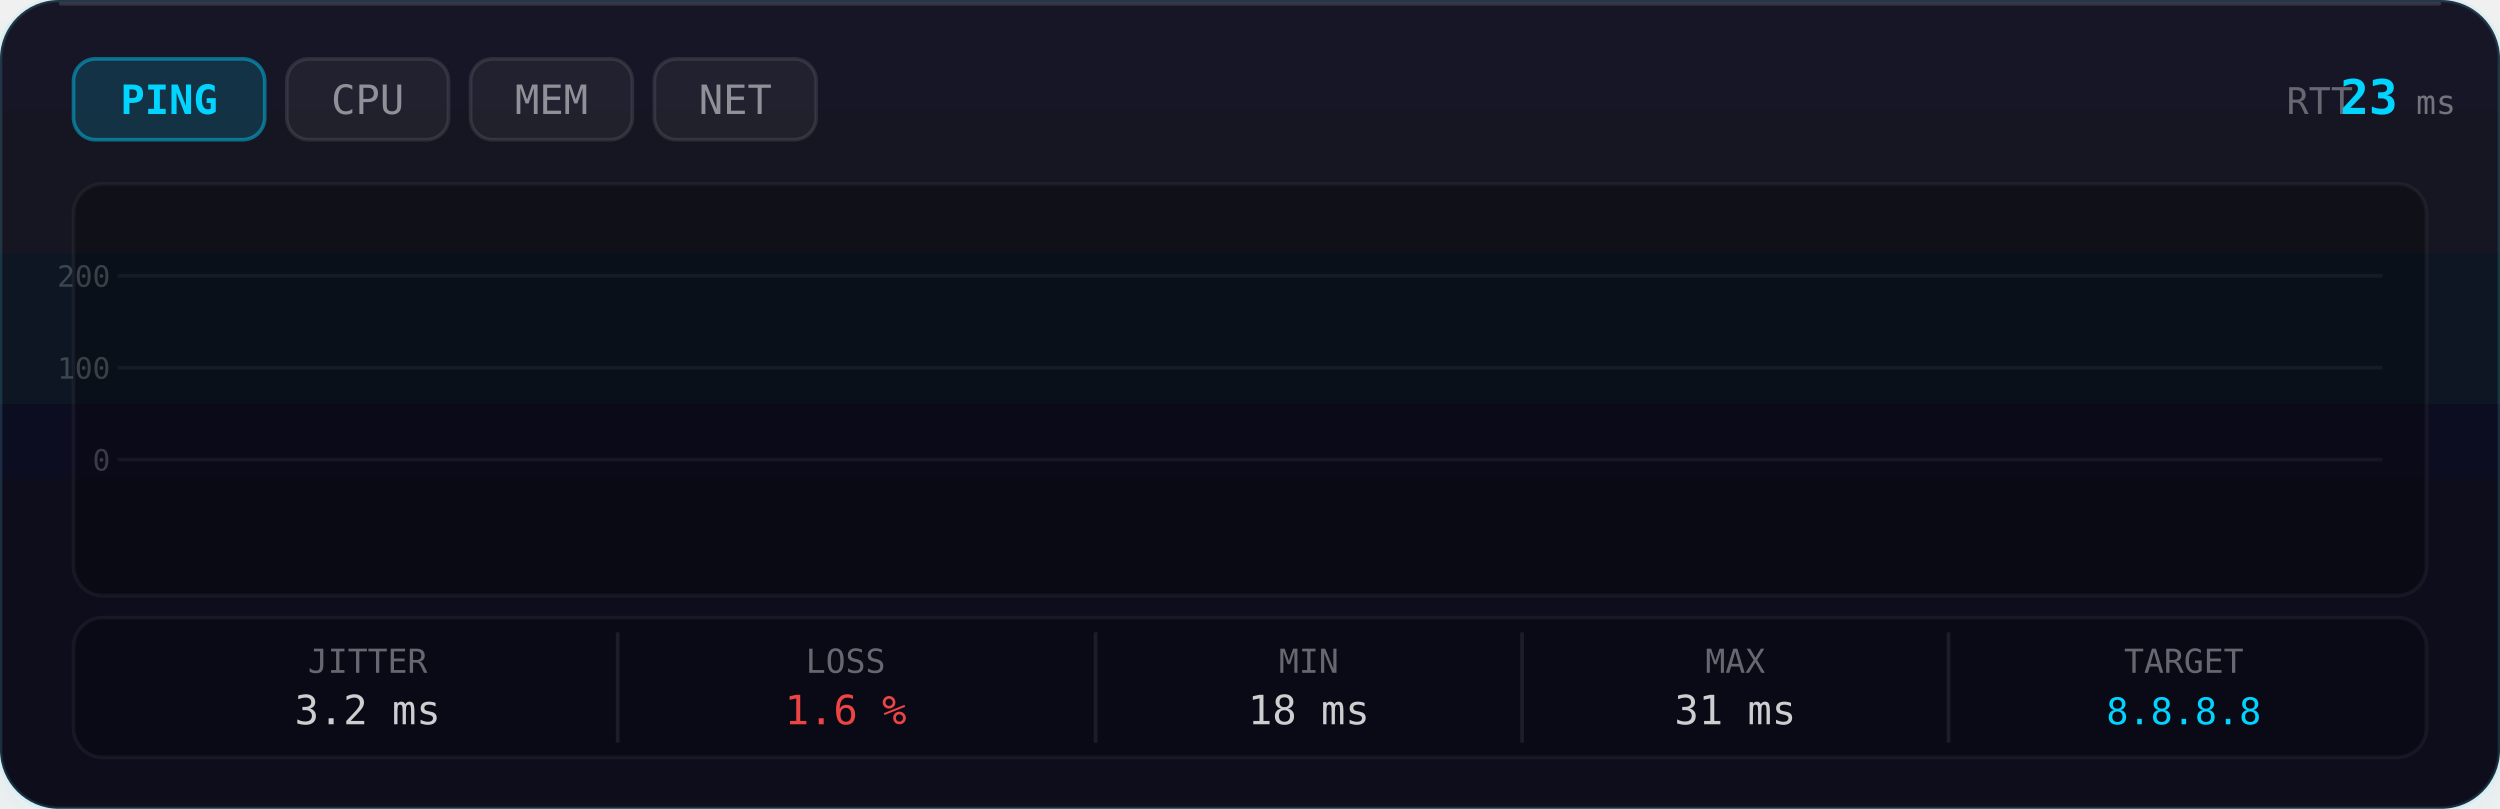
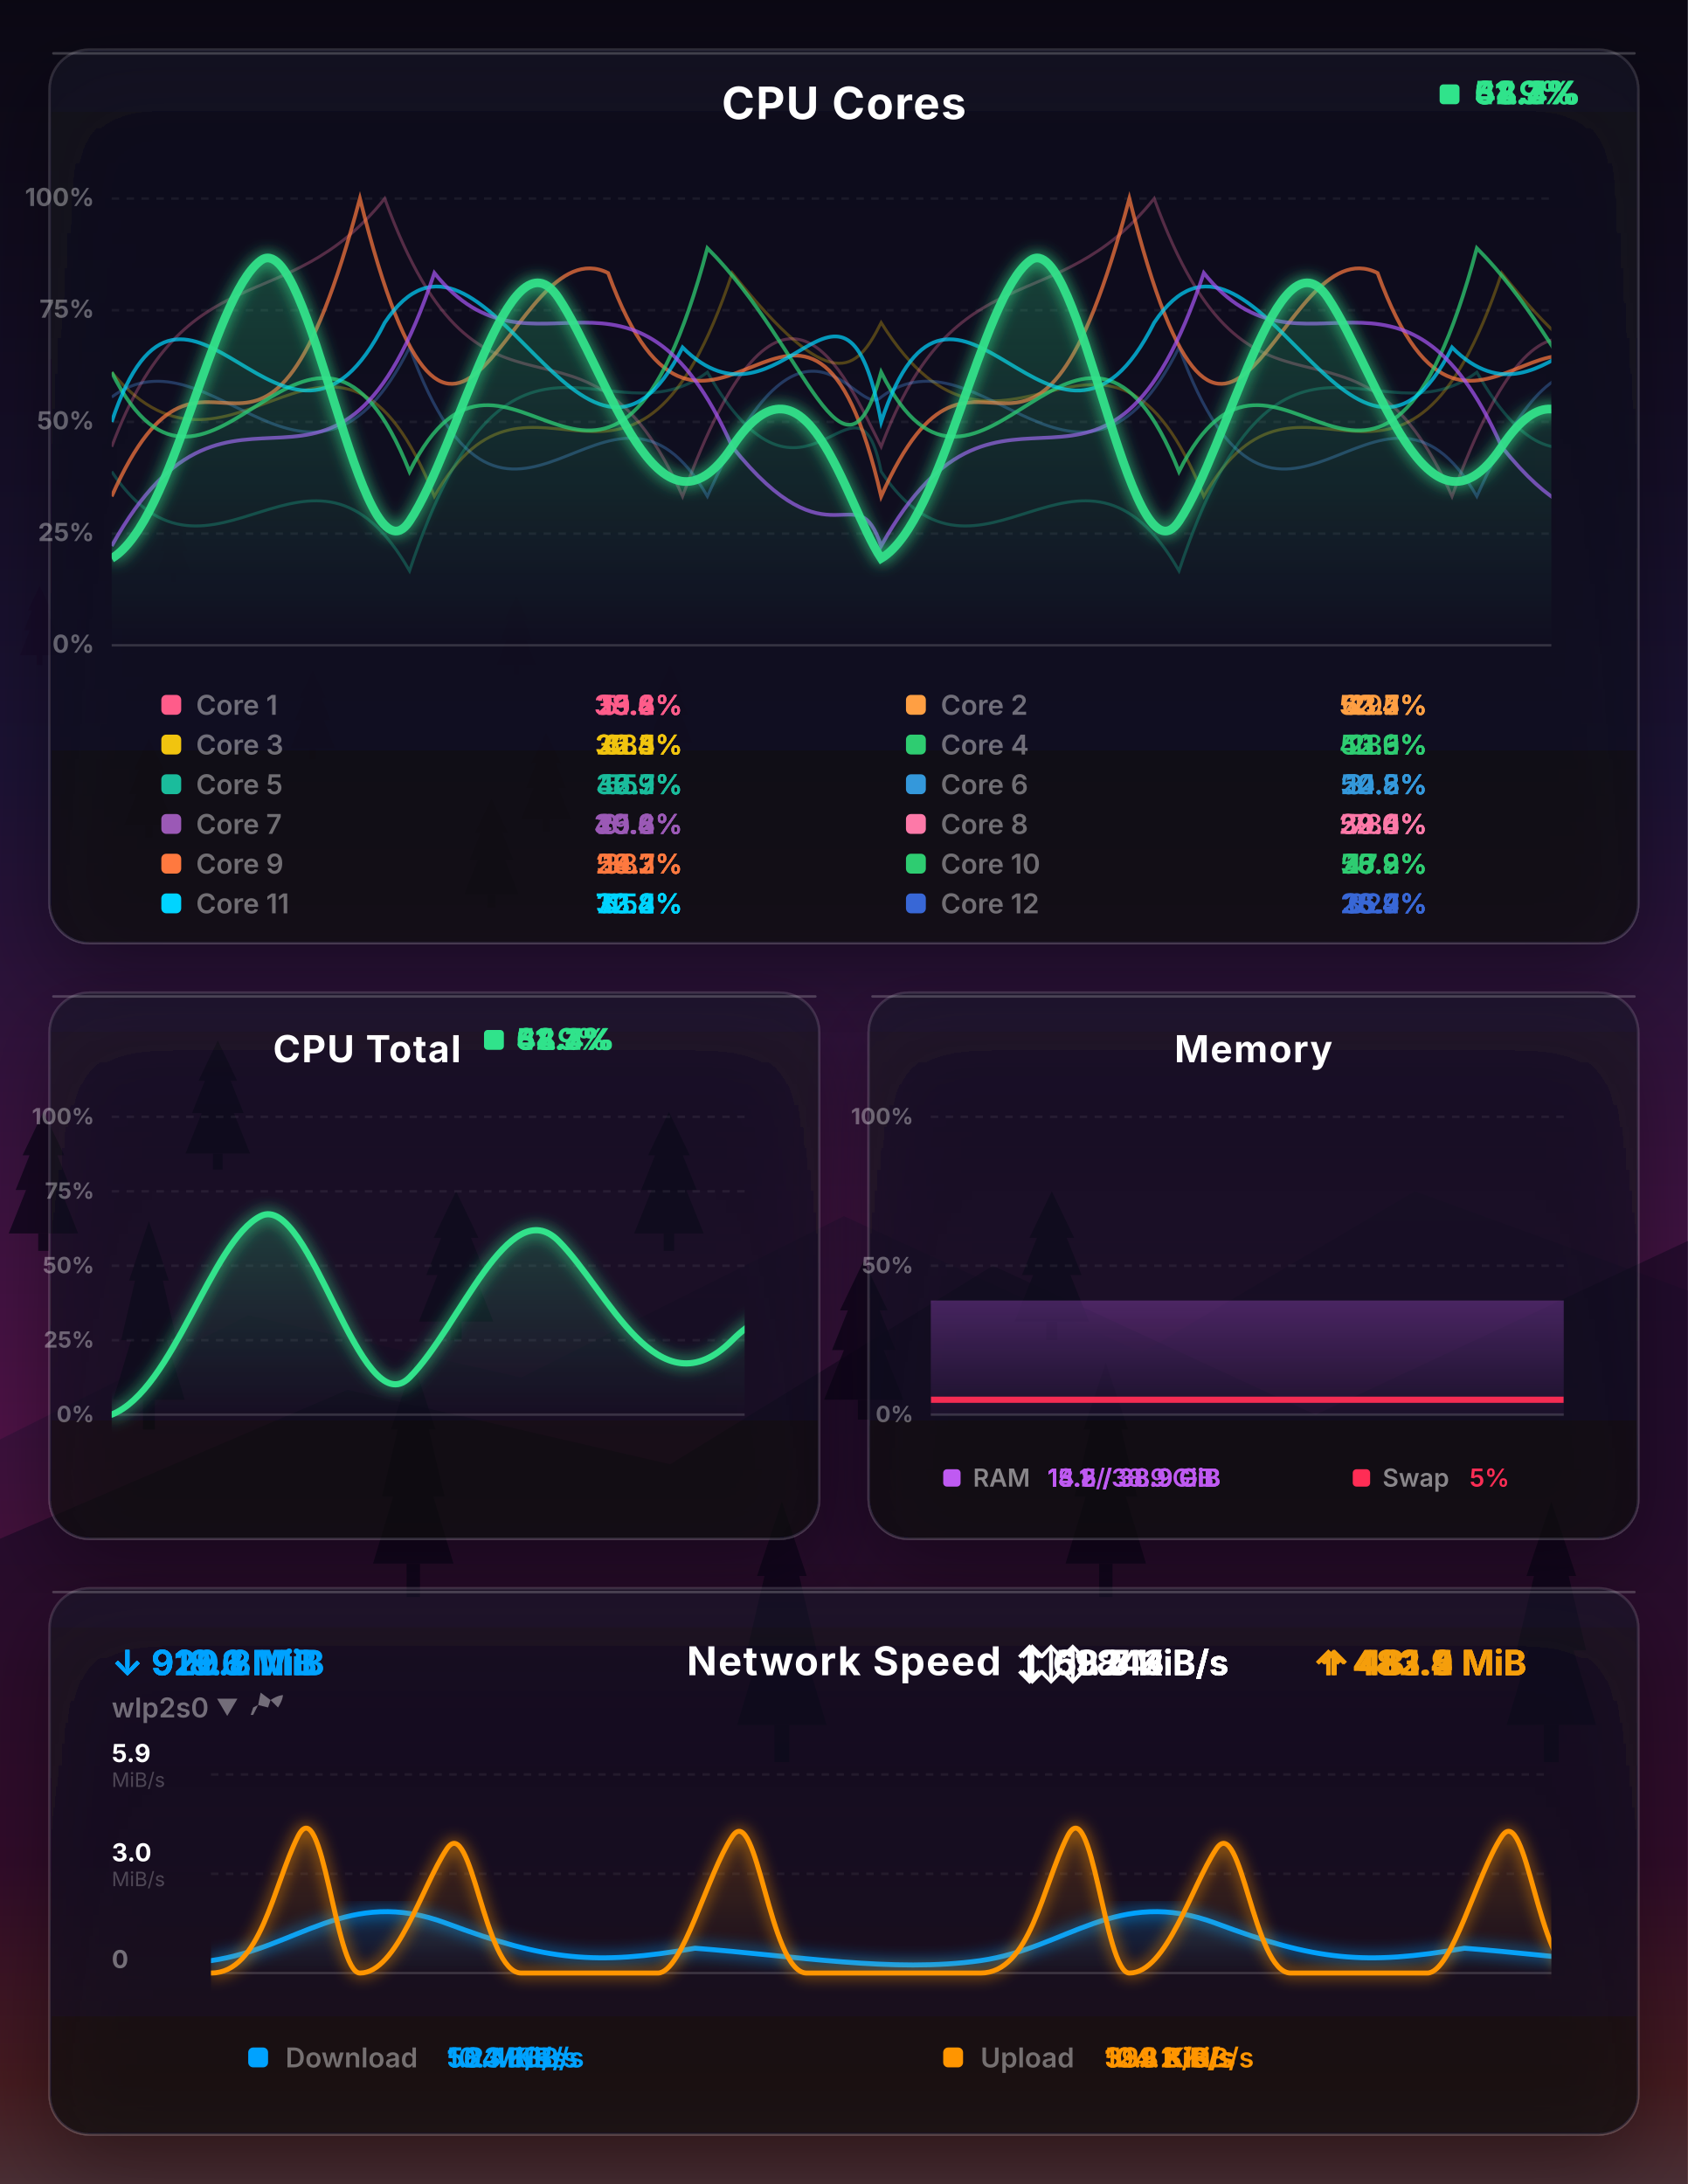
- <svg xmlns="http://www.w3.org/2000/svg" viewBox="0 0 680 220" width="680" height="220">
+ <svg xmlns="http://www.w3.org/2000/svg" viewBox="0 0 680 880" width="680" height="880">
  <defs>
    <style>
- @keyframes scrollLine{0%{transform:translateX(0)}100%{transform:translateX(-60px)}}
- @keyframes pulseAlert{0%,100%{opacity:0.15}50%{opacity:0.55}}
- @keyframes fadeIn{0%{opacity:0}100%{opacity:1}}
- @keyframes barCpu{0%,100%{width:148px}25%{width:174px}50%{width:128px}75%{width:162px}}
- @keyframes barRam{0%,100%{width:98px}33%{width:112px}66%{width:88px}}
- @keyframes barSwap{0%,100%{width:28px}50%{width:36px}}
- @keyframes dot1{0%,100%{opacity:0}10%,90%{opacity:1}}
- @keyframes dot2{0%,100%{opacity:0}30%,70%{opacity:1}}
- @keyframes statMs{0%,100%{}}
- @keyframes glowPulse{0%,100%{filter:url(#lineglow)}50%{filter:url(#lineglowStrong)}}
- </style>
-     <linearGradient id="bg" x1="0" y1="0" x2="0" y2="1">
-       <stop offset="0%" stop-color="#141626" />
-       <stop offset="100%" stop-color="#0c0d1b" />
-     </linearGradient>
-     <linearGradient id="lineGrad" x1="0" y1="0" x2="1" y2="0">
-       <stop offset="0%" stop-color="#00d4ff" stop-opacity="0.3" />
-       <stop offset="40%" stop-color="#00d4ff" stop-opacity="1" />
-       <stop offset="100%" stop-color="#7c3aed" stop-opacity="0.9" />
-     </linearGradient>
-     <linearGradient id="fillGrad" x1="0" y1="0" x2="0" y2="1">
-       <stop offset="0%" stop-color="#00d4ff" stop-opacity="0.18" />
-       <stop offset="100%" stop-color="#00d4ff" stop-opacity="0" />
-     </linearGradient>
-     <linearGradient id="cpuBar" x1="0" y1="0" x2="1" y2="0">
-       <stop offset="0%" stop-color="#00d4ff" />
-       <stop offset="100%" stop-color="#7c3aed" />
-     </linearGradient>
-     <linearGradient id="ramBar" x1="0" y1="0" x2="1" y2="0">
-       <stop offset="0%" stop-color="#34d399" />
-       <stop offset="100%" stop-color="#059669" />
-     </linearGradient>
-     <linearGradient id="swapBar" x1="0" y1="0" x2="1" y2="0">
-       <stop offset="0%" stop-color="#f59e0b" />
-       <stop offset="100%" stop-color="#d97706" />
-     </linearGradient>
-     <filter id="shadow">
-       <feDropShadow dx="0" dy="6" stdDeviation="14" flood-color="#00d4ff" flood-opacity="0.12" />
+     @keyframes scrollLine {
+       0% { transform: translateX(0); }
+       100% { transform: translateX(-310px); }
+     }
+     @keyframes cycleNum {
+       0%, 25% { opacity: 1; visibility: visible; }
+       25.01%, 100% { opacity: 0; visibility: hidden; }
+     }
+   </style>
+     <linearGradient id="skyGrad" x1="0" y1="0" x2="0" y2="1">
+       <stop offset="0%" stop-color="#0b0813" />
+       <stop offset="35%" stop-color="#1b1233" />
+       <stop offset="65%" stop-color="#4c1245" />
+       <stop offset="85%" stop-color="#881337" />
+       <stop offset="95%" stop-color="#ea580c" />
+       <stop offset="100%" stop-color="#fdba74" />
+     </linearGradient>
+     <linearGradient id="cardBg" x1="0" y1="0" x2="0" y2="1">
+       <stop offset="0%" stop-color="#141226" stop-opacity="0.55" />
+       <stop offset="100%" stop-color="#0a0815" stop-opacity="0.65" />
+     </linearGradient>
+     <linearGradient id="cpuTotalFill" x1="0" y1="0" x2="0" y2="1">
+       <stop offset="0%" stop-color="#30e38b" stop-opacity="0.22" />
+       <stop offset="100%" stop-color="#30e38b" stop-opacity="0" />
+     </linearGradient>
+     <linearGradient id="cpuTotalCoresFill" x1="0" y1="0" x2="0" y2="1">
+       <stop offset="0%" stop-color="#30e38b" stop-opacity="0.25" />
+       <stop offset="100%" stop-color="#30e38b" stop-opacity="0" />
+     </linearGradient>
+     <linearGradient id="memFill" x1="0" y1="0" x2="0" y2="1">
+       <stop offset="0%" stop-color="#bf5af2" stop-opacity="0.30" />
+       <stop offset="100%" stop-color="#bf5af2" stop-opacity="0.05" />
+     </linearGradient>
+     <linearGradient id="netDownFill" x1="0" y1="0" x2="0" y2="1">
+       <stop offset="0%" stop-color="#00a2ff" stop-opacity="0.20" />
+       <stop offset="100%" stop-color="#00a2ff" stop-opacity="0" />
+     </linearGradient>
+     <linearGradient id="netUpFill" x1="0" y1="0" x2="0" y2="1">
+       <stop offset="0%" stop-color="#ff9500" stop-opacity="0.20" />
+       <stop offset="100%" stop-color="#ff9500" stop-opacity="0" />
+     </linearGradient>
+     <filter id="cardShadow" x="-10%" y="-10%" width="120%" height="120%">
+       <feDropShadow dx="0" dy="12" stdDeviation="18" flood-color="#000000" flood-opacity="0.6" />
    </filter>
-     <filter id="lineglow" x="-5%" y="-80%" width="110%" height="260%">
-       <feGaussianBlur in="SourceGraphic" stdDeviation="2.5" result="b" />
+     <filter id="glow" x="-20%" y="-20%" width="140%" height="140%">
+       <feGaussianBlur in="SourceGraphic" stdDeviation="3" result="blur" />
      <feMerge>
-         <feMergeNode in="b" />
+         <feMergeNode in="blur" />
        <feMergeNode in="SourceGraphic" />
      </feMerge>
    </filter>
-     <filter id="lineglowStrong" x="-5%" y="-80%" width="110%" height="260%">
-       <feGaussianBlur in="SourceGraphic" stdDeviation="4" result="b" />
-       <feMerge>
-         <feMergeNode in="b" />
-         <feMergeNode in="SourceGraphic" />
-       </feMerge>
-     </filter>
-     <clipPath id="graphClip">
-       <rect x="32" y="56" width="616" height="100" />
+     <g id="pine">
+       <path d="M 0,-40 L -12,-15 L -8,-15 L -16,5 L -10,5 L -20,30 L 20,30 L 10,5 L 16,5 L 8,-15 L 12,-15 Z" />
+       <rect x="-3" y="30" width="6" height="10" />
+     </g>
+     <g id="pine-tall">
+       <path d="M 0,-60 L -10,-30 L -7,-30 L -14,0 L -9,0 L -18,30 L 18,30 L 9,0 L 14,0 L 7,-30 L 10,-30 Z" />
+       <rect x="-3" y="30" width="6" height="15" />
+     </g>
+     <clipPath id="clipCores">
+       <rect x="45" y="50" width="580" height="210" />
+     </clipPath>
+     <clipPath id="clipTotal">
+       <rect x="45" y="30" width="255" height="150" />
+     </clipPath>
+     <clipPath id="clipMem">
+       <rect x="25" y="40" width="255" height="130" />
+     </clipPath>
+     <clipPath id="clipNet">
+       <rect x="85" y="40" width="540" height="130" />
    </clipPath>
  </defs>
-   <rect width="680" height="220" rx="16" fill="url(#bg)" filter="url(#shadow)" />
-   <rect width="680" height="220" rx="16" fill="none" stroke="rgba(255,255,255,0.08)" stroke-width="1" />
-   <rect x="16" y="0.5" width="648" height="1" rx="0.5" fill="rgba(255,255,255,0.13)" />
-   <rect width="680" height="220" rx="16" fill="none" stroke="#00d4ff" stroke-width="1.5" opacity="0.08">
-     <animate attributeName="opacity" values="0.05;0.18;0.05" dur="3s" repeatCount="indefinite" />
-   </rect>
-   <g font-family="monospace,ui-monospace" font-size="11" fill="rgba(255,255,255,0.5)">
-     <rect x="20" y="16" width="52" height="22" rx="6" fill="rgba(0,212,255,0.15)" stroke="rgba(0,212,255,0.45)" stroke-width="1" />
-     <text x="46" y="31" text-anchor="middle" fill="#00d4ff" font-weight="bold">PING</text>
-     <rect x="78" y="16" width="44" height="22" rx="6" fill="rgba(255,255,255,0.05)" stroke="rgba(255,255,255,0.10)" stroke-width="1" />
-     <text x="100" y="31" text-anchor="middle">CPU</text>
-     <rect x="128" y="16" width="44" height="22" rx="6" fill="rgba(255,255,255,0.05)" stroke="rgba(255,255,255,0.10)" stroke-width="1" />
-     <text x="150" y="31" text-anchor="middle">MEM</text>
-     <rect x="178" y="16" width="44" height="22" rx="6" fill="rgba(255,255,255,0.05)" stroke="rgba(255,255,255,0.10)" stroke-width="1" />
-     <text x="200" y="31" text-anchor="middle">NET</text>
-     <text x="640" y="31" text-anchor="end" fill="rgba(255,255,255,0.35)" font-size="10">RTT</text>
-     <text x="660" y="31" text-anchor="end" fill="#00d4ff" font-size="13" font-weight="bold">
-     23
-     <animate attributeName="textLength" values="14;14;14;14;14;14;14;14;14;14" dur="4s" repeatCount="indefinite" />
-     </text>
-     <text x="668" y="31" text-anchor="end" fill="rgba(255,255,255,0.4)" font-size="9">ms</text>
-   </g>
-   <rect x="20" y="50" width="640" height="112" rx="8" fill="rgba(0,0,0,0.25)" stroke="rgba(255,255,255,0.05)" stroke-width="1" />
-   <g stroke="rgba(255,255,255,0.05)" stroke-width="1">
-     <line x1="32" y1="75" x2="648" y2="75" />
-     <line x1="32" y1="100" x2="648" y2="100" />
-     <line x1="32" y1="125" x2="648" y2="125" />
-   </g>
-   <g font-family="monospace" font-size="8" fill="rgba(255,255,255,0.20)" text-anchor="end">
-     <text x="30" y="78">200</text>
-     <text x="30" y="103">100</text>
-     <text x="30" y="128">0</text>
-   </g>
-   <g clip-path="url(#graphClip)">
-     <g style="animation:scrollLine 4s linear infinite">
-       <path fill="url(#fillGrad)" opacity="0.7">
-         <animate attributeName="d" calcMode="spline" keyTimes="0;0.25;0.5;0.75;1" keySplines="0.42 0 0.58 1;0.42 0 0.58 1;0.42 0 0.58 1;0.42 0 0.58 1" values="           M -28,158 C 0,158 0,120 28,115 C 56,110 56,105 84,100 C 112,95 112,108 140,110 C 168,112 168,90 196,85 C 224,80 224,95 252,98 C 280,101 280,88 308,82 C 336,76 336,92 364,95 C 392,98 392,80 420,75 C 448,70 448,88 476,92 C 504,96 504,78 532,72 C 560,66 560,82 588,86 C 616,90 616,75 644,70 C 672,65 700,78 728,80 L 728,158 L -28,158 Z;           M -28,158 C 0,158 0,115 28,110 C 56,105 56,98 84,95 C 112,92 112,105 140,108 C 168,111 168,88 196,82 C 224,76 224,92 252,96 C 280,100 280,85 308,78 C 336,71 336,88 364,92 C 392,96 392,78 420,72 C 448,66 448,85 476,90 C 504,95 504,75 532,68 C 560,61 560,78 588,83 C 616,88 616,72 644,67 C 672,62 700,75 728,78 L 728,158 L -28,158 Z;           M -28,158 C 0,158 0,110 28,105 C 56,100 56,92 84,88 C 112,84 112,100 140,104 C 168,108 168,85 196,78 C 224,71 224,88 252,92 C 280,96 280,82 308,75 C 336,68 336,84 364,88 C 392,92 392,75 420,68 C 448,61 448,80 476,86 C 504,92 504,72 532,65 C 560,58 560,75 588,80 C 616,85 616,68 644,63 C 672,58 700,72 728,76 L 728,158 L -28,158 Z;           M -28,158 C 0,158 0,118 28,113 C 56,108 56,102 84,98 C 112,94 112,107 140,110 C 168,113 168,91 196,85 C 224,79 224,94 252,98 C 280,102 280,87 308,80 C 336,73 336,90 364,94 C 392,98 392,79 420,73 C 448,67 448,86 476,91 C 504,96 504,77 532,70 C 560,63 560,80 588,85 C 616,90 616,73 644,68 C 672,63 700,76 728,79 L 728,158 L -28,158 Z;           M -28,158 C 0,158 0,120 28,115 C 56,110 56,105 84,100 C 112,95 112,108 140,110 C 168,112 168,90 196,85 C 224,80 224,95 252,98 C 280,101 280,88 308,82 C 336,76 336,92 364,95 C 392,98 392,80 420,75 C 448,70 448,88 476,92 C 504,96 504,78 532,72 C 560,66 560,82 588,86 C 616,90 616,75 644,70 C 672,65 700,78 728,80 L 728,158 L -28,158 Z         " dur="8s" repeatCount="indefinite" />
-       </path>
-       <path fill="none" stroke="url(#lineGrad)" stroke-width="2" stroke-linecap="round" filter="url(#lineglow)">
-         <animate attributeName="d" calcMode="spline" keyTimes="0;0.25;0.5;0.75;1" keySplines="0.42 0 0.58 1;0.42 0 0.58 1;0.42 0 0.58 1;0.42 0 0.58 1" values="           M -28,115 C 0,115 0,120 28,115 C 56,110 56,105 84,100 C 112,95 112,108 140,110 C 168,112 168,90 196,85 C 224,80 224,95 252,98 C 280,101 280,88 308,82 C 336,76 336,92 364,95 C 392,98 392,80 420,75 C 448,70 448,88 476,92 C 504,96 504,78 532,72 C 560,66 560,82 588,86 C 616,90 616,75 644,70 C 672,65 700,78 728,80;           M -28,110 C 0,110 0,115 28,110 C 56,105 56,98 84,95 C 112,92 112,105 140,108 C 168,111 168,88 196,82 C 224,76 224,92 252,96 C 280,100 280,85 308,78 C 336,71 336,88 364,92 C 392,96 392,78 420,72 C 448,66 448,85 476,90 C 504,95 504,75 532,68 C 560,61 560,78 588,83 C 616,88 616,72 644,67 C 672,62 700,75 728,78;           M -28,105 C 0,105 0,110 28,105 C 56,100 56,92 84,88 C 112,84 112,100 140,104 C 168,108 168,85 196,78 C 224,71 224,88 252,92 C 280,96 280,82 308,75 C 336,68 336,84 364,88 C 392,92 392,75 420,68 C 448,61 448,80 476,86 C 504,92 504,72 532,65 C 560,58 560,75 588,80 C 616,85 616,68 644,63 C 672,58 700,72 728,76;           M -28,113 C 0,113 0,118 28,113 C 56,108 56,102 84,98 C 112,94 112,107 140,110 C 168,113 168,91 196,85 C 224,79 224,94 252,98 C 280,102 280,87 308,80 C 336,73 336,90 364,94 C 392,98 392,79 420,73 C 448,67 448,86 476,91 C 504,96 504,77 532,70 C 560,63 560,80 588,85 C 616,90 616,73 644,68 C 672,63 700,76 728,79;           M -28,115 C 0,115 0,120 28,115 C 56,110 56,105 84,100 C 112,95 112,108 140,110 C 168,112 168,90 196,85 C 224,80 224,95 252,98 C 280,101 280,88 308,82 C 336,76 336,92 364,95 C 392,98 392,80 420,75 C 448,70 448,88 476,92 C 504,96 504,78 532,72 C 560,66 560,82 588,86 C 616,90 616,75 644,70 C 672,65 700,78 728,80         " dur="8s" repeatCount="indefinite" />
-       </path>
-     </g>
-     <circle cx="180" cy="155" r="3" fill="#ef4444" opacity="0">
-       <animate attributeName="opacity" values="0;0;0;1;1;0;0;0;0;0" dur="8s" repeatCount="indefinite" />
-     </circle>
-     <circle cx="460" cy="155" r="3" fill="#ef4444" opacity="0">
-       <animate attributeName="opacity" values="0;0;0;0;0;0;1;1;0;0" dur="8s" repeatCount="indefinite" />
-     </circle>
-   </g>
-   <rect x="20" y="168" width="640" height="38" rx="8" fill="rgba(0,0,0,0.20)" stroke="rgba(255,255,255,0.05)" stroke-width="1" />
-   <g font-family="monospace,ui-monospace" font-size="9" fill="rgba(255,255,255,0.38)" text-anchor="middle">
-     <text x="100" y="183">JITTER</text>
-     <text x="100" y="197" fill="rgba(255,255,255,0.80)" font-size="11">3.2 ms</text>
-     <line x1="168" y1="172" x2="168" y2="202" stroke="rgba(255,255,255,0.08)" stroke-width="1" />
-     <text x="230" y="183">LOSS</text>
-     <text x="230" y="197" fill="#ef4444" font-size="11">1.6 %</text>
-     <line x1="298" y1="172" x2="298" y2="202" stroke="rgba(255,255,255,0.08)" stroke-width="1" />
-     <text x="356" y="183">MIN</text>
-     <text x="356" y="197" fill="rgba(255,255,255,0.80)" font-size="11">18 ms</text>
-     <line x1="414" y1="172" x2="414" y2="202" stroke="rgba(255,255,255,0.08)" stroke-width="1" />
-     <text x="472" y="183">MAX</text>
-     <text x="472" y="197" fill="rgba(255,255,255,0.80)" font-size="11">31 ms</text>
-     <line x1="530" y1="172" x2="530" y2="202" stroke="rgba(255,255,255,0.08)" stroke-width="1" />
-     <text x="594" y="183">TARGET</text>
-     <text x="594" y="197" fill="#00d4ff" font-size="10">8.8.8.8</text>
+   <rect width="680" height="880" fill="url(#skyGrad)" />
+   <path d="M 0,580 L 100,530 L 210,555 L 340,490 L 460,545 L 570,480 L 680,520 L 680,880 L 0,880 Z" fill="#231034" opacity="0.45" />
+   <path d="M 0,620 L 140,560 L 270,590 L 400,510 L 530,570 L 680,500 L 680,880 L 0,880 Z" fill="#140822" opacity="0.6" />
+   <g fill="#160826" opacity="0.5">
+     <use href="#pine" x="40" y="630" transform="scale(0.4)" />
+     <use href="#pine" x="120" y="635" transform="scale(0.5)" />
+     <use href="#pine" x="200" y="630" transform="scale(0.35)" />
+     <use href="#pine" x="280" y="640" transform="scale(0.45)" />
+     <use href="#pine" x="360" y="625" transform="scale(0.55)" />
+     <use href="#pine" x="440" y="630" transform="scale(0.5)" />
+     <use href="#pine" x="520" y="640" transform="scale(0.4)" />
+     <use href="#pine" x="600" y="635" transform="scale(0.45)" />
+   </g>
+   <g fill="#0e051a" opacity="0.8">
+     <use href="#pine" x="25" y="680" transform="scale(0.7)" />
+     <use href="#pine-tall" x="75" y="675" transform="scale(0.8)" />
+     <use href="#pine" x="135" y="685" transform="scale(0.65)" />
+     <use href="#pine-tall" x="185" y="670" transform="scale(0.9)" />
+     <use href="#pine" x="245" y="680" transform="scale(0.75)" />
+     <use href="#pine-tall" x="315" y="665" transform="scale(1.0)" />
+     <use href="#pine" x="385" y="680" transform="scale(0.7)" />
+     <use href="#pine" x="435" y="675" transform="scale(0.8)" />
+     <use href="#pine-tall" x="495" y="670" transform="scale(0.9)" />
+     <use href="#pine" x="565" y="680" transform="scale(0.75)" />
+     <use href="#pine-tall" x="625" y="665" transform="scale(1.0)" />
+   </g>
+   <g fill="#07020d">
+     <use href="#pine-tall" x="15" y="820" transform="scale(1.4)" />
+     <use href="#pine" x="60" y="810" transform="scale(1.6)" />
+     <use href="#pine" x="120" y="830" transform="scale(1.3)" />
+     <use href="#pine-tall" x="180" y="800" transform="scale(1.8)" />
+     <use href="#pine" x="250" y="825" transform="scale(1.4)" />
+     <use href="#pine" x="320" y="815" transform="scale(1.5)" />
+     <use href="#pine-tall" x="390" y="795" transform="scale(1.9)" />
+     <use href="#pine" x="460" y="830" transform="scale(1.3)" />
+     <use href="#pine" x="520" y="820" transform="scale(1.5)" />
+     <use href="#pine-tall" x="580" y="805" transform="scale(1.7)" />
+     <use href="#pine" x="640" y="825" transform="scale(1.4)" />
+   </g>
+   <g transform="translate(0, 0)">
+     <rect x="20" y="20" width="640" height="360" rx="16" fill="url(#cardBg)" stroke="rgba(255,255,255,0.12)" stroke-width="1" filter="url(#cardShadow)" />
+     <rect x="21" y="21" width="638" height="1" rx="0.5" fill="rgba(255,255,255,0.2)" />
+     <text x="340" y="48" text-anchor="middle" fill="#ffffff" font-family="system-ui, -apple-system, sans-serif" font-size="18" font-weight="bold" letter-spacing="0.5">CPU Cores</text>
+     <rect x="580" y="34" width="8" height="8" rx="1.5" fill="#30e38b" />
+     <g font-family="system-ui, -apple-system, sans-serif" font-size="13" font-weight="bold" fill="#30e38b">
+       <text x="594" y="42" style="animation: cycleNum 12s infinite; animation-delay: 0s;">32.4%</text>
+       <text x="594" y="42" style="animation: cycleNum 12s infinite; animation-delay: -3s;">48.7%</text>
+       <text x="594" y="42" style="animation: cycleNum 12s infinite; animation-delay: -6s;">64.3%</text>
+       <text x="594" y="42" style="animation: cycleNum 12s infinite; animation-delay: -9s;">51.9%</text>
+     </g>
+     <g stroke="rgba(255,255,255,0.06)" stroke-width="1" stroke-dasharray="3 3">
+       <line x1="45" y1="80" x2="625" y2="80" />
+       <line x1="45" y1="125" x2="625" y2="125" />
+       <line x1="45" y1="170" x2="625" y2="170" />
+       <line x1="45" y1="215" x2="625" y2="215" />
+     </g>
+     <line x1="45" y1="260" x2="625" y2="260" stroke="rgba(255,255,255,0.15)" stroke-width="1" />
+     <g fill="rgba(255,255,255,0.35)" font-family="system-ui, -apple-system, sans-serif" font-size="10" font-weight="bold" text-anchor="end">
+       <text x="38" y="83">100%</text>
+       <text x="38" y="128">75%</text>
+       <text x="38" y="173">50%</text>
+       <text x="38" y="218">25%</text>
+       <text x="38" y="263">0%</text>
+     </g>
+     <g clip-path="url(#clipCores)">
+       <g transform="translate(45, 60)">
+         <g style="animation: scrollLine 25s linear infinite;">
+           <path d="M 0,90 C 50,150 90,40 130,140 C 170,70 210,170 250,50 C 290,100 300,90 310,70 C 360,150 400,40 440,140 C 480,70 520,170 560,50 C 600,100 610,90 620,70 C 670,150 710,40 750,140 C 790,70 830,170 870,50 C 910,100 920,90 930,70" fill="none" stroke="#f1c40f" stroke-width="1.2" opacity="0.3" />
+           <path d="M 0,120 C 30,40 70,70 110,20 C 150,130 190,50 230,140 C 270,30 295,90 310,120 C 340,40 380,70 420,20 C 460,130 500,50 540,140 C 580,30 605,90 620,120 C 650,40 690,70 730,20 C 770,130 810,50 850,140 C 890,30 915,90 930,120" fill="none" stroke="#fd79a8" stroke-width="1.2" opacity="0.3" />
+           <path d="M 0,100 C 40,70 80,160 120,80 C 160,190 200,70 240,140 C 280,50 300,110 310,100 C 350,70 390,160 430,80 C 470,190 510,70 550,140 C 590,50 610,110 620,100 C 660,70 700,160 740,80 C 780,190 820,70 860,140 C 900,50 920,110 930,100" fill="none" stroke="#54a0ff" stroke-width="1.2" opacity="0.3" />
+           <path d="M 0,130 C 40,190 80,100 120,170 C 160,50 200,120 240,90 C 280,160 300,80 310,130 C 350,190 390,100 430,170 C 470,50 510,120 550,90 C 590,160 610,80 620,130 C 660,190 700,100 740,170 C 780,50 820,120 860,90 C 900,160 920,80 930,130" fill="none" stroke="#1abc9c" stroke-width="1.2" opacity="0.3" />
+           <path d="M 0,140 C 40,50 60,170 100,20 C 140,180 160,30 200,50 C 240,160 280,10 310,140 C 350,50 370,170 410,20 C 450,180 470,30 510,50 C 550,160 590,10 620,140 C 660,50 670,170 710,20 C 750,180 770,30 810,50 C 850,160 890,10 930,140" fill="none" stroke="#ff793f" stroke-width="1.5" opacity="0.7" />
+           <path d="M 0,90 C 40,170 80,30 120,130 C 160,50 200,190 240,40 C 280,80 295,145 310,90 C 350,170 390,30 430,130 C 470,50 510,190 550,40 C 590,80 605,145 620,90 C 660,170 700,30 740,130 C 780,50 820,190 860,40 C 900,80 915,145 930,90" fill="none" stroke="#2ecc71" stroke-width="1.5" opacity="0.75" />
+           <path d="M 0,110 C 30,20 70,150 110,70 C 150,10 190,160 230,80 C 270,120 295,30 310,110 C 340,20 380,150 420,70 C 460,10 500,160 540,80 C 580,120 605,30 620,110 C 650,20 690,150 730,70 C 770,10 810,160 850,80 C 890,120 915,30 930,110" fill="none" stroke="#00d4ff" stroke-width="1.5" opacity="0.7" />
+           <path d="M 0,160 C 50,70 90,170 130,50 C 170,100 210,30 250,120 C 290,170 300,130 310,160 C 360,70 400,170 440,50 C 480,100 520,30 560,120 C 600,170 610,130 620,160 C 670,70 710,170 750,50 C 790,100 830,30 870,120 C 910,170 920,130 930,160" fill="none" stroke="#a855f7" stroke-width="1.5" opacity="0.7" />
+           <path d="M 0,165 C 25,150 40,60 60,45 C 80,30 100,180 120,150 C 140,120 160,30 180,60 C 200,90 220,165 250,120 C 280,75 295,142 310,165 C 335,150 350,60 370,45 C 390,30 410,180 430,150 C 450,120 470,30 490,60 C 510,90 530,165 560,120 C 590,75 605,142 620,165 C 645,150 660,60 680,45 C 700,30 720,180 740,150 C 760,120 780,30 800,60 C 820,90 840,165 870,120 C 900,75 915,142 930,165 L 930,200 L 0,200 Z" fill="url(#cpuTotalCoresFill)" />
+           <path d="M 0,165 C 25,150 40,60 60,45 C 80,30 100,180 120,150 C 140,120 160,30 180,60 C 200,90 220,165 250,120 C 280,75 295,142 310,165 C 335,150 350,60 370,45 C 390,30 410,180 430,150 C 450,120 470,30 490,60 C 510,90 530,165 560,120 C 590,75 605,142 620,165 C 645,150 660,60 680,45 C 700,30 720,180 740,150 C 760,120 780,30 800,60 C 820,90 840,165 870,120 C 900,75 915,142 930,165" fill="none" stroke="#30e38b" stroke-width="3.5" opacity="0.95" filter="url(#glow)" />
+         </g>
+       </g>
+     </g>
+     <g font-family="system-ui, -apple-system, sans-serif" font-size="11" font-weight="600">
+       <g transform="translate(65, 280)">
+         <rect x="0" y="0" width="8" height="8" rx="2" fill="#ff5c8a" />
+         <text x="14" y="8" fill="rgba(255,255,255,0.4)">Core 1</text>
+         <g fill="#ff5c8a" text-anchor="end">
+           <text x="210" y="8" style="animation: cycleNum 12s infinite; animation-delay: 0s;">25.6%</text>
+           <text x="210" y="8" style="animation: cycleNum 12s infinite; animation-delay: -3s;">38.4%</text>
+           <text x="210" y="8" style="animation: cycleNum 12s infinite; animation-delay: -6s;">51.2%</text>
+           <text x="210" y="8" style="animation: cycleNum 12s infinite; animation-delay: -9s;">19.8%</text>
+         </g>
+         <rect x="0" y="16" width="8" height="8" rx="2" fill="#f1c40f" />
+         <text x="14" y="24" fill="rgba(255,255,255,0.4)">Core 3</text>
+         <g fill="#f1c40f" text-anchor="end">
+           <text x="210" y="24" style="animation: cycleNum 12s infinite; animation-delay: 0s;">41.3%</text>
+           <text x="210" y="24" style="animation: cycleNum 12s infinite; animation-delay: -3s;">22.5%</text>
+           <text x="210" y="24" style="animation: cycleNum 12s infinite; animation-delay: -6s;">68.1%</text>
+           <text x="210" y="24" style="animation: cycleNum 12s infinite; animation-delay: -9s;">35.4%</text>
+         </g>
+         <rect x="0" y="32" width="8" height="8" rx="2" fill="#1abc9c" />
+         <text x="14" y="40" fill="rgba(255,255,255,0.4)">Core 5</text>
+         <g fill="#1abc9c" text-anchor="end">
+           <text x="210" y="40" style="animation: cycleNum 12s infinite; animation-delay: 0s;">36.3%</text>
+           <text x="210" y="40" style="animation: cycleNum 12s infinite; animation-delay: -3s;">55.1%</text>
+           <text x="210" y="40" style="animation: cycleNum 12s infinite; animation-delay: -6s;">18.9%</text>
+           <text x="210" y="40" style="animation: cycleNum 12s infinite; animation-delay: -9s;">42.7%</text>
+         </g>
+         <rect x="0" y="48" width="8" height="8" rx="2" fill="#9b59b6" />
+         <text x="14" y="56" fill="rgba(255,255,255,0.4)">Core 7</text>
+         <g fill="#9b59b6" text-anchor="end">
+           <text x="210" y="56" style="animation: cycleNum 12s infinite; animation-delay: 0s;">25.6%</text>
+           <text x="210" y="56" style="animation: cycleNum 12s infinite; animation-delay: -3s;">49.2%</text>
+           <text x="210" y="56" style="animation: cycleNum 12s infinite; animation-delay: -6s;">30.4%</text>
+           <text x="210" y="56" style="animation: cycleNum 12s infinite; animation-delay: -9s;">61.8%</text>
+         </g>
+         <rect x="0" y="64" width="8" height="8" rx="2" fill="#ff793f" />
+         <text x="14" y="72" fill="rgba(255,255,255,0.4)">Core 9</text>
+         <g fill="#ff793f" text-anchor="end">
+           <text x="210" y="72" style="animation: cycleNum 12s infinite; animation-delay: 0s;">28.2%</text>
+           <text x="210" y="72" style="animation: cycleNum 12s infinite; animation-delay: -3s;">14.7%</text>
+           <text x="210" y="72" style="animation: cycleNum 12s infinite; animation-delay: -6s;">59.3%</text>
+           <text x="210" y="72" style="animation: cycleNum 12s infinite; animation-delay: -9s;">38.1%</text>
+         </g>
+         <rect x="0" y="80" width="8" height="8" rx="2" fill="#00d4ff" />
+         <text x="14" y="88" fill="rgba(255,255,255,0.4)">Core 11</text>
+         <g fill="#00d4ff" text-anchor="end">
+           <text x="210" y="88" style="animation: cycleNum 12s infinite; animation-delay: 0s;">51.2%</text>
+           <text x="210" y="88" style="animation: cycleNum 12s infinite; animation-delay: -3s;">33.8%</text>
+           <text x="210" y="88" style="animation: cycleNum 12s infinite; animation-delay: -6s;">72.4%</text>
+           <text x="210" y="88" style="animation: cycleNum 12s infinite; animation-delay: -9s;">45.1%</text>
+         </g>
+       </g>
+       <g transform="translate(365, 280)">
+         <rect x="0" y="0" width="8" height="8" rx="2" fill="#ff9f43" />
+         <text x="14" y="8" fill="rgba(255,255,255,0.4)">Core 2</text>
+         <g fill="#ff9f43" text-anchor="end">
+           <text x="210" y="8" style="animation: cycleNum 12s infinite; animation-delay: 0s;">52.4%</text>
+           <text x="210" y="8" style="animation: cycleNum 12s infinite; animation-delay: -3s;">29.1%</text>
+           <text x="210" y="8" style="animation: cycleNum 12s infinite; animation-delay: -6s;">63.7%</text>
+           <text x="210" y="8" style="animation: cycleNum 12s infinite; animation-delay: -9s;">41.5%</text>
+         </g>
+         <rect x="0" y="16" width="8" height="8" rx="2" fill="#2ecc71" />
+         <text x="14" y="24" fill="rgba(255,255,255,0.4)">Core 4</text>
+         <g fill="#2ecc71" text-anchor="end">
+           <text x="210" y="24" style="animation: cycleNum 12s infinite; animation-delay: 0s;">11.3%</text>
+           <text x="210" y="24" style="animation: cycleNum 12s infinite; animation-delay: -3s;">42.6%</text>
+           <text x="210" y="24" style="animation: cycleNum 12s infinite; animation-delay: -6s;">28.1%</text>
+           <text x="210" y="24" style="animation: cycleNum 12s infinite; animation-delay: -9s;">53.9%</text>
+         </g>
+         <rect x="0" y="32" width="8" height="8" rx="2" fill="#3498db" />
+         <text x="14" y="40" fill="rgba(255,255,255,0.4)">Core 6</text>
+         <g fill="#3498db" text-anchor="end">
+           <text x="210" y="40" style="animation: cycleNum 12s infinite; animation-delay: 0s;">12.2%</text>
+           <text x="210" y="40" style="animation: cycleNum 12s infinite; animation-delay: -3s;">31.5%</text>
+           <text x="210" y="40" style="animation: cycleNum 12s infinite; animation-delay: -6s;">50.8%</text>
+           <text x="210" y="40" style="animation: cycleNum 12s infinite; animation-delay: -9s;">24.3%</text>
+         </g>
+         <rect x="0" y="48" width="8" height="8" rx="2" fill="#fd79a8" />
+         <text x="14" y="56" fill="rgba(255,255,255,0.4)">Core 8</text>
+         <g fill="#fd79a8" text-anchor="end">
+           <text x="210" y="56" style="animation: cycleNum 12s infinite; animation-delay: 0s;">50.0%</text>
+           <text x="210" y="56" style="animation: cycleNum 12s infinite; animation-delay: -3s;">22.4%</text>
+           <text x="210" y="56" style="animation: cycleNum 12s infinite; animation-delay: -6s;">78.1%</text>
+           <text x="210" y="56" style="animation: cycleNum 12s infinite; animation-delay: -9s;">39.6%</text>
+         </g>
+         <rect x="0" y="64" width="8" height="8" rx="2" fill="#2ecc71" />
+         <text x="14" y="72" fill="rgba(255,255,255,0.4)">Core 10</text>
+         <g fill="#2ecc71" text-anchor="end">
+           <text x="210" y="72" style="animation: cycleNum 12s infinite; animation-delay: 0s;">26.3%</text>
+           <text x="210" y="72" style="animation: cycleNum 12s infinite; animation-delay: -3s;">58.9%</text>
+           <text x="210" y="72" style="animation: cycleNum 12s infinite; animation-delay: -6s;">15.2%</text>
+           <text x="210" y="72" style="animation: cycleNum 12s infinite; animation-delay: -9s;">47.8%</text>
+         </g>
+         <rect x="0" y="80" width="8" height="8" rx="2" fill="#3867d6" />
+         <text x="14" y="88" fill="rgba(255,255,255,0.4)">Core 12</text>
+         <g fill="#3867d6" text-anchor="end">
+           <text x="210" y="88" style="animation: cycleNum 12s infinite; animation-delay: 0s;">26.9%</text>
+           <text x="210" y="88" style="animation: cycleNum 12s infinite; animation-delay: -3s;">18.4%</text>
+           <text x="210" y="88" style="animation: cycleNum 12s infinite; animation-delay: -6s;">62.1%</text>
+           <text x="210" y="88" style="animation: cycleNum 12s infinite; animation-delay: -9s;">35.7%</text>
+         </g>
+       </g>
+     </g>
+   </g>
+   <g transform="translate(0, 400)">
+     <rect x="20" y="0" width="310" height="220" rx="16" fill="url(#cardBg)" stroke="rgba(255,255,255,0.12)" stroke-width="1" filter="url(#cardShadow)" />
+     <rect x="21" y="1" width="308" height="1" rx="0.5" fill="rgba(255,255,255,0.2)" />
+     <text x="110" y="28" fill="#ffffff" font-family="system-ui, -apple-system, sans-serif" font-size="15" font-weight="bold" letter-spacing="0.5">CPU Total</text>
+     <rect x="195" y="15" width="8" height="8" rx="1.5" fill="#30e38b" />
+     <g font-family="system-ui, -apple-system, sans-serif" font-size="12" font-weight="bold" fill="#30e38b">
+       <text x="208" y="23" style="animation: cycleNum 12s infinite; animation-delay: 0s;">32.4%</text>
+       <text x="208" y="23" style="animation: cycleNum 12s infinite; animation-delay: -3s;">48.7%</text>
+       <text x="208" y="23" style="animation: cycleNum 12s infinite; animation-delay: -6s;">64.3%</text>
+       <text x="208" y="23" style="animation: cycleNum 12s infinite; animation-delay: -9s;">51.9%</text>
+     </g>
+     <g stroke="rgba(255,255,255,0.06)" stroke-width="1" stroke-dasharray="3 3">
+       <line x1="45" y1="50" x2="300" y2="50" />
+       <line x1="45" y1="80" x2="300" y2="80" />
+       <line x1="45" y1="110" x2="300" y2="110" />
+       <line x1="45" y1="140" x2="300" y2="140" />
+     </g>
+     <line x1="45" y1="170" x2="300" y2="170" stroke="rgba(255,255,255,0.15)" stroke-width="1" />
+     <g fill="rgba(255,255,255,0.35)" font-family="system-ui, -apple-system, sans-serif" font-size="9" font-weight="bold" text-anchor="end">
+       <text x="38" y="53">100%</text>
+       <text x="38" y="83">75%</text>
+       <text x="38" y="113">50%</text>
+       <text x="38" y="143">25%</text>
+       <text x="38" y="173">0%</text>
+     </g>
+     <g clip-path="url(#clipTotal)">
+       <g transform="translate(45, 40)">
+         <g style="animation: scrollLine 18s linear infinite;">
+           <path d="M 0,130 C 25,120 40,60 60,50 C 80,40 100,135 120,115 C 140,95 160,40 180,60 C 200,80 220,130 250,100 C 280,70 295,115 310,130 C 335,120 350,60 370,50 C 390,40 410,135 430,115 C 450,95 470,40 490,60 C 510,80 530,130 560,100 C 590,70 605,115 620,130 L 620,130 L 0,130 Z" fill="url(#cpuTotalFill)" />
+           <path d="M 0,130 C 25,120 40,60 60,50 C 80,40 100,135 120,115 C 140,95 160,40 180,60 C 200,80 220,130 250,100 C 280,70 295,115 310,130 C 335,120 350,60 370,50 C 390,40 410,135 430,115 C 450,95 470,40 490,60 C 510,80 530,130 560,100 C 590,70 605,115 620,130" fill="none" stroke="#30e38b" stroke-width="2.5" stroke-linecap="round" filter="url(#glow)" />
+         </g>
+       </g>
+     </g>
+   </g>
+   <g transform="translate(350, 400)">
+     <rect x="0" y="0" width="310" height="220" rx="16" fill="url(#cardBg)" stroke="rgba(255,255,255,0.12)" stroke-width="1" filter="url(#cardShadow)" />
+     <rect x="1" y="1" width="308" height="1" rx="0.5" fill="rgba(255,255,255,0.2)" />
+     <text x="155" y="28" text-anchor="middle" fill="#ffffff" font-family="system-ui, -apple-system, sans-serif" font-size="15" font-weight="bold" letter-spacing="0.5">Memory</text>
+     <g stroke="rgba(255,255,255,0.06)" stroke-width="1" stroke-dasharray="3 3">
+       <line x1="25" y1="50" x2="280" y2="50" />
+       <line x1="25" y1="110" x2="280" y2="110" />
+     </g>
+     <line x1="25" y1="170" x2="280" y2="170" stroke="rgba(255,255,255,0.15)" stroke-width="1" />
+     <g fill="rgba(255,255,255,0.35)" font-family="system-ui, -apple-system, sans-serif" font-size="9" font-weight="bold" text-anchor="end">
+       <text x="18" y="53">100%</text>
+       <text x="18" y="113">50%</text>
+       <text x="18" y="173">0%</text>
+     </g>
+     <g clip-path="url(#clipMem)">
+       <rect x="25" y="124" width="255" height="46" fill="url(#memFill)" />
+       <line x1="25" y1="124" x2="280" y2="124" stroke="#bf5af2" stroke-width="2.5" filter="url(#glow)" />
+       <line x1="25" y1="164" x2="280" y2="164" stroke="#ff2d55" stroke-width="2.5" opacity="0.95" />
+     </g>
+     <g font-family="system-ui, -apple-system, sans-serif" font-size="10" font-weight="600" transform="translate(30, 192)">
+       <rect x="0" y="0" width="7" height="7" rx="1.5" fill="#bf5af2" />
+       <text x="12" y="7" fill="rgba(255,255,255,0.5)">RAM</text>
+       <g fill="#bf5af2">
+         <text x="42" y="7" style="animation: cycleNum 12s infinite; animation-delay: 0s;">13.8 / 38.9 GiB</text>
+         <text x="42" y="7" style="animation: cycleNum 12s infinite; animation-delay: -3s;">14.5 / 38.9 GiB</text>
+         <text x="42" y="7" style="animation: cycleNum 12s infinite; animation-delay: -6s;">15.2 / 38.9 GiB</text>
+         <text x="42" y="7" style="animation: cycleNum 12s infinite; animation-delay: -9s;">13.1 / 38.9 GiB</text>
+       </g>
+       <rect x="165" y="0" width="7" height="7" rx="1.5" fill="#ff2d55" />
+       <text x="177" y="7" fill="rgba(255,255,255,0.5)">Swap</text>
+       <text x="212" y="7" fill="#ff2d55">5%</text>
+     </g>
+   </g>
+   <g transform="translate(0, 640)">
+     <rect x="20" y="0" width="640" height="220" rx="16" fill="url(#cardBg)" stroke="rgba(255,255,255,0.12)" stroke-width="1" filter="url(#cardShadow)" />
+     <rect x="21" y="1" width="638" height="1" rx="0.5" fill="rgba(255,255,255,0.2)" />
+     <g transform="translate(45, 20)">
+       <g fill="#00a2ff" font-family="system-ui, -apple-system, sans-serif" font-size="14" font-weight="bold">
+         <text x="0" y="15" style="animation: cycleNum 12s infinite; animation-delay: 0s;">↓ 918.6 MiB</text>
+         <text x="0" y="15" style="animation: cycleNum 12s infinite; animation-delay: -3s;">↓ 919.3 MiB</text>
+         <text x="0" y="15" style="animation: cycleNum 12s infinite; animation-delay: -6s;">↓ 920.8 MiB</text>
+         <text x="0" y="15" style="animation: cycleNum 12s infinite; animation-delay: -9s;">↓ 922.2 MiB</text>
+       </g>
+       <text x="0" y="32" fill="rgba(255,255,255,0.4)" font-family="system-ui, -apple-system, sans-serif" font-size="11" font-weight="600">wlp2s0</text>
+       <text x="42" y="31" fill="rgba(255,255,255,0.4)" font-family="system-ui, -apple-system, sans-serif" font-size="9">▼</text>
+       <path d="M 60,22 L 64,25 L 63,28 L 59,27 Z M 64,25 C 67,23 69,23 69,23 C 69,23 69,25 67,28 L 64,25 Z M 59,27 L 57,31 L 56,31 L 57,28 Z" fill="rgba(255,255,255,0.4)" />
+     </g>
+     <text x="340" y="35" text-anchor="middle" fill="#ffffff" font-family="system-ui, -apple-system, sans-serif" font-size="16" font-weight="bold" letter-spacing="0.5">Network Speed</text>
+     <g transform="translate(615, 20)" text-anchor="end">
+       <g font-family="system-ui, -apple-system, sans-serif" font-size="14" font-weight="bold" fill="#ffffff">
+         <text x="-120" y="15" style="animation: cycleNum 12s infinite; animation-delay: 0s;">↕ 69.5 KiB/s</text>
+         <text x="-120" y="15" style="animation: cycleNum 12s infinite; animation-delay: -3s;">↕ 1.2 MiB/s</text>
+         <text x="-120" y="15" style="animation: cycleNum 12s infinite; animation-delay: -6s;">↕ 58.7 KiB/s</text>
+         <text x="-120" y="15" style="animation: cycleNum 12s infinite; animation-delay: -9s;">↕ 843 B/s</text>
+       </g>
+       <g fill="#f59e0b" font-family="system-ui, -apple-system, sans-serif" font-size="14" font-weight="bold" text-anchor="end">
+         <text x="0" y="15" style="animation: cycleNum 12s infinite; animation-delay: 0s;">↑ 481.4 MiB</text>
+         <text x="0" y="15" style="animation: cycleNum 12s infinite; animation-delay: -3s;">↑ 481.9 MiB</text>
+         <text x="0" y="15" style="animation: cycleNum 12s infinite; animation-delay: -6s;">↑ 482.5 MiB</text>
+         <text x="0" y="15" style="animation: cycleNum 12s infinite; animation-delay: -9s;">↑ 483.2 MiB</text>
+       </g>
+     </g>
+     <g stroke="rgba(255,255,255,0.06)" stroke-width="1" stroke-dasharray="3 3">
+       <line x1="85" y1="75" x2="625" y2="75" />
+       <line x1="85" y1="115" x2="625" y2="115" />
+     </g>
+     <line x1="85" y1="155" x2="625" y2="155" stroke="rgba(255,255,255,0.15)" stroke-width="1" />
+     <g fill="rgba(255,255,255,0.4)" font-family="system-ui, -apple-system, sans-serif" font-size="10" font-weight="bold">
+       <text x="45" y="70" fill="#ffffff">5.9</text>
+       <text x="45" y="80" font-size="8" font-weight="normal" opacity="0.6">MiB/s</text>
+       <text x="45" y="110" fill="#ffffff">3.0</text>
+       <text x="45" y="120" font-size="8" font-weight="normal" opacity="0.6">MiB/s</text>
+       <text x="45" y="153">0</text>
+     </g>
+     <g clip-path="url(#clipNet)">
+       <g transform="translate(85, 45)">
+         <g style="animation: scrollLine 20s linear infinite;">
+           <path d="M 0,105 C 35,100 55,75 95,90 C 135,105 155,107 195,100 C 235,103 275,110 310,105 C 345,100 365,75 405,90 C 445,105 465,107 505,100 C 545,103 585,110 620,105 C 655,100 675,75 715,90 C 755,105 775,107 815,100 C 855,103 895,110 930,105 L 930,110 L 0,110 Z" fill="url(#netDownFill)" />
+           <path d="M 0,105 C 35,100 55,75 95,90 C 135,105 155,107 195,100 C 235,103 275,110 310,105 C 345,100 365,75 405,90 C 445,105 465,107 505,100 C 545,103 585,110 620,105 C 655,100 675,75 715,90 C 755,105 775,107 815,100 C 855,103 895,110 930,105" fill="none" stroke="#00a2ff" stroke-width="2" stroke-linecap="round" filter="url(#glow)" />
+           <path d="M 0,110 C 20,110 25,75 35,55 C 45,35 50,110 60,110 C 75,110 85,75 95,60 C 105,45 110,110 125,110 C 155,110 165,110 180,110 C 190,110 200,70 210,55 C 220,40 225,110 240,110 C 270,110 290,110 310,110 C 330,110 335,75 345,55 C 355,35 360,110 370,110 C 385,110 395,75 405,60 C 415,45 420,110 435,110 C 465,110 475,110 490,110 C 500,110 510,70 520,55 C 530,40 535,110 550,110 C 580,110 600,110 620,110 C 640,110 645,75 655,55 C 665,35 670,110 680,110 C 695,110 705,75 715,60 C 725,45 730,110 745,110 C 775,110 785,110 800,110 C 810,110 820,70 830,55 C 840,40 845,110 860,110 C 890,110 910,110 930,110 L 930,110 L 0,110 Z" fill="url(#netUpFill)" />
+           <path d="M 0,110 C 20,110 25,75 35,55 C 45,35 50,110 60,110 C 75,110 85,75 95,60 C 105,45 110,110 125,110 C 155,110 165,110 180,110 C 190,110 200,70 210,55 C 220,40 225,110 240,110 C 270,110 290,110 310,110 C 330,110 335,75 345,55 C 355,35 360,110 370,110 C 385,110 395,75 405,60 C 415,45 420,110 435,110 C 465,110 475,110 490,110 C 500,110 510,70 520,55 C 530,40 535,110 550,110 C 580,110 600,110 620,110 C 640,110 645,75 655,55 C 665,35 670,110 680,110 C 695,110 705,75 715,60 C 725,45 730,110 745,110 C 775,110 785,110 800,110 C 810,110 820,70 830,55 C 840,40 845,110 860,110 C 890,110 910,110 930,110" fill="none" stroke="#ff9500" stroke-width="2" stroke-linecap="round" filter="url(#glow)" />
+         </g>
+       </g>
+     </g>
+     <g font-family="system-ui, -apple-system, sans-serif" font-size="11" font-weight="600" transform="translate(100, 185)">
+       <rect x="0" y="0" width="8" height="8" rx="2" fill="#00a2ff" />
+       <text x="15" y="8" fill="rgba(255,255,255,0.4)">Download</text>
+       <g fill="#00a2ff">
+         <text x="80" y="8" style="animation: cycleNum 12s infinite; animation-delay: 0s;">10.3 KiB/s</text>
+         <text x="80" y="8" style="animation: cycleNum 12s infinite; animation-delay: -3s;">1.2 MiB/s</text>
+         <text x="80" y="8" style="animation: cycleNum 12s infinite; animation-delay: -6s;">58.4 KiB/s</text>
+         <text x="80" y="8" style="animation: cycleNum 12s infinite; animation-delay: -9s;">504 B/s</text>
+       </g>
+       <g transform="translate(280, 0)">
+         <rect x="0" y="0" width="8" height="8" rx="2" fill="#ff9500" />
+         <text x="15" y="8" fill="rgba(255,255,255,0.4)">Upload</text>
+         <g fill="#ff9500">
+           <text x="65" y="8" style="animation: cycleNum 12s infinite; animation-delay: 0s;">59.1 KiB/s</text>
+           <text x="65" y="8" style="animation: cycleNum 12s infinite; animation-delay: -3s;">12.8 KiB/s</text>
+           <text x="65" y="8" style="animation: cycleNum 12s infinite; animation-delay: -6s;">339 B/s</text>
+           <text x="65" y="8" style="animation: cycleNum 12s infinite; animation-delay: -9s;">104.2 KiB/s</text>
+         </g>
+       </g>
+     </g>
  </g>
</svg>
